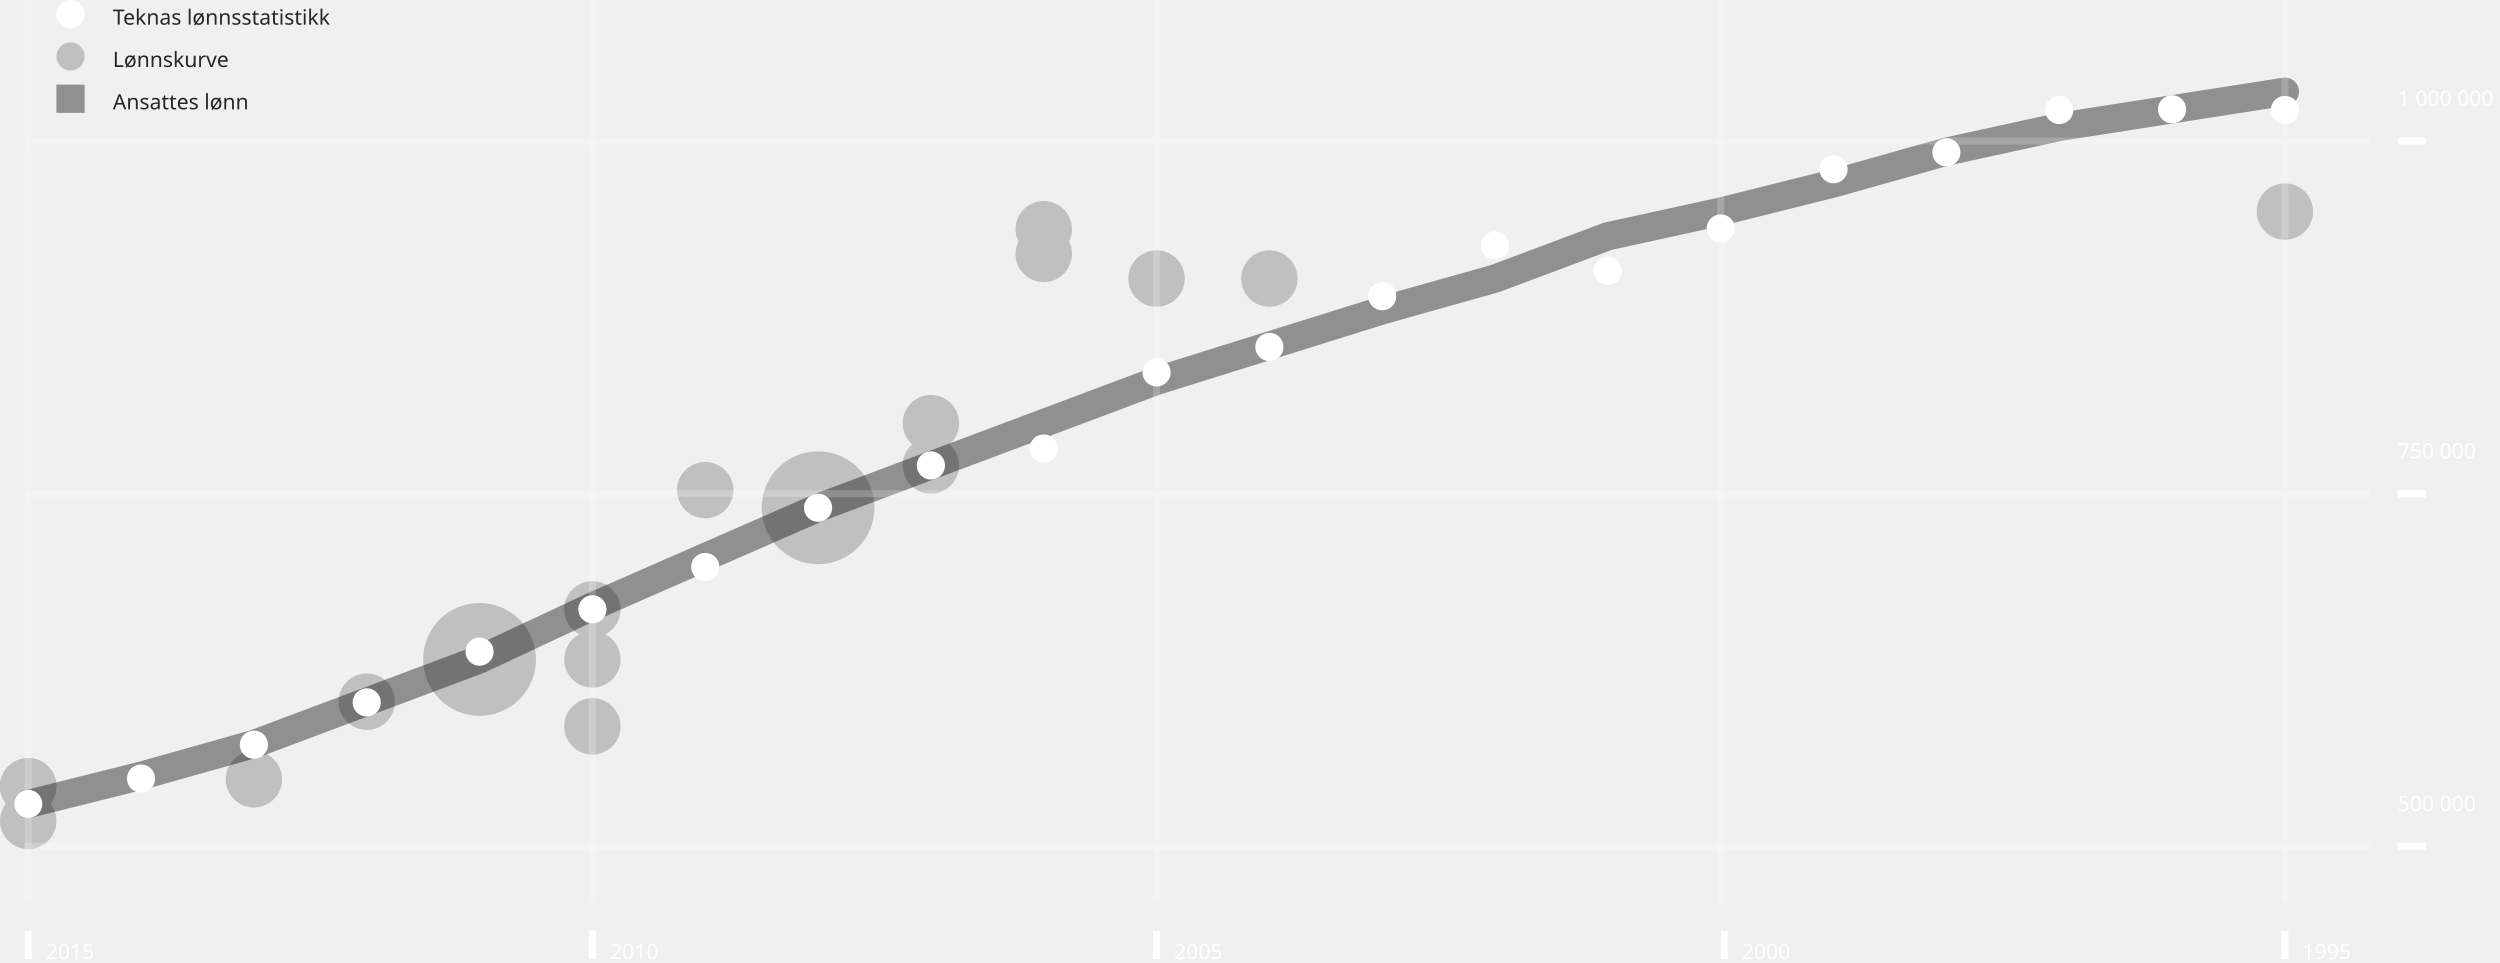
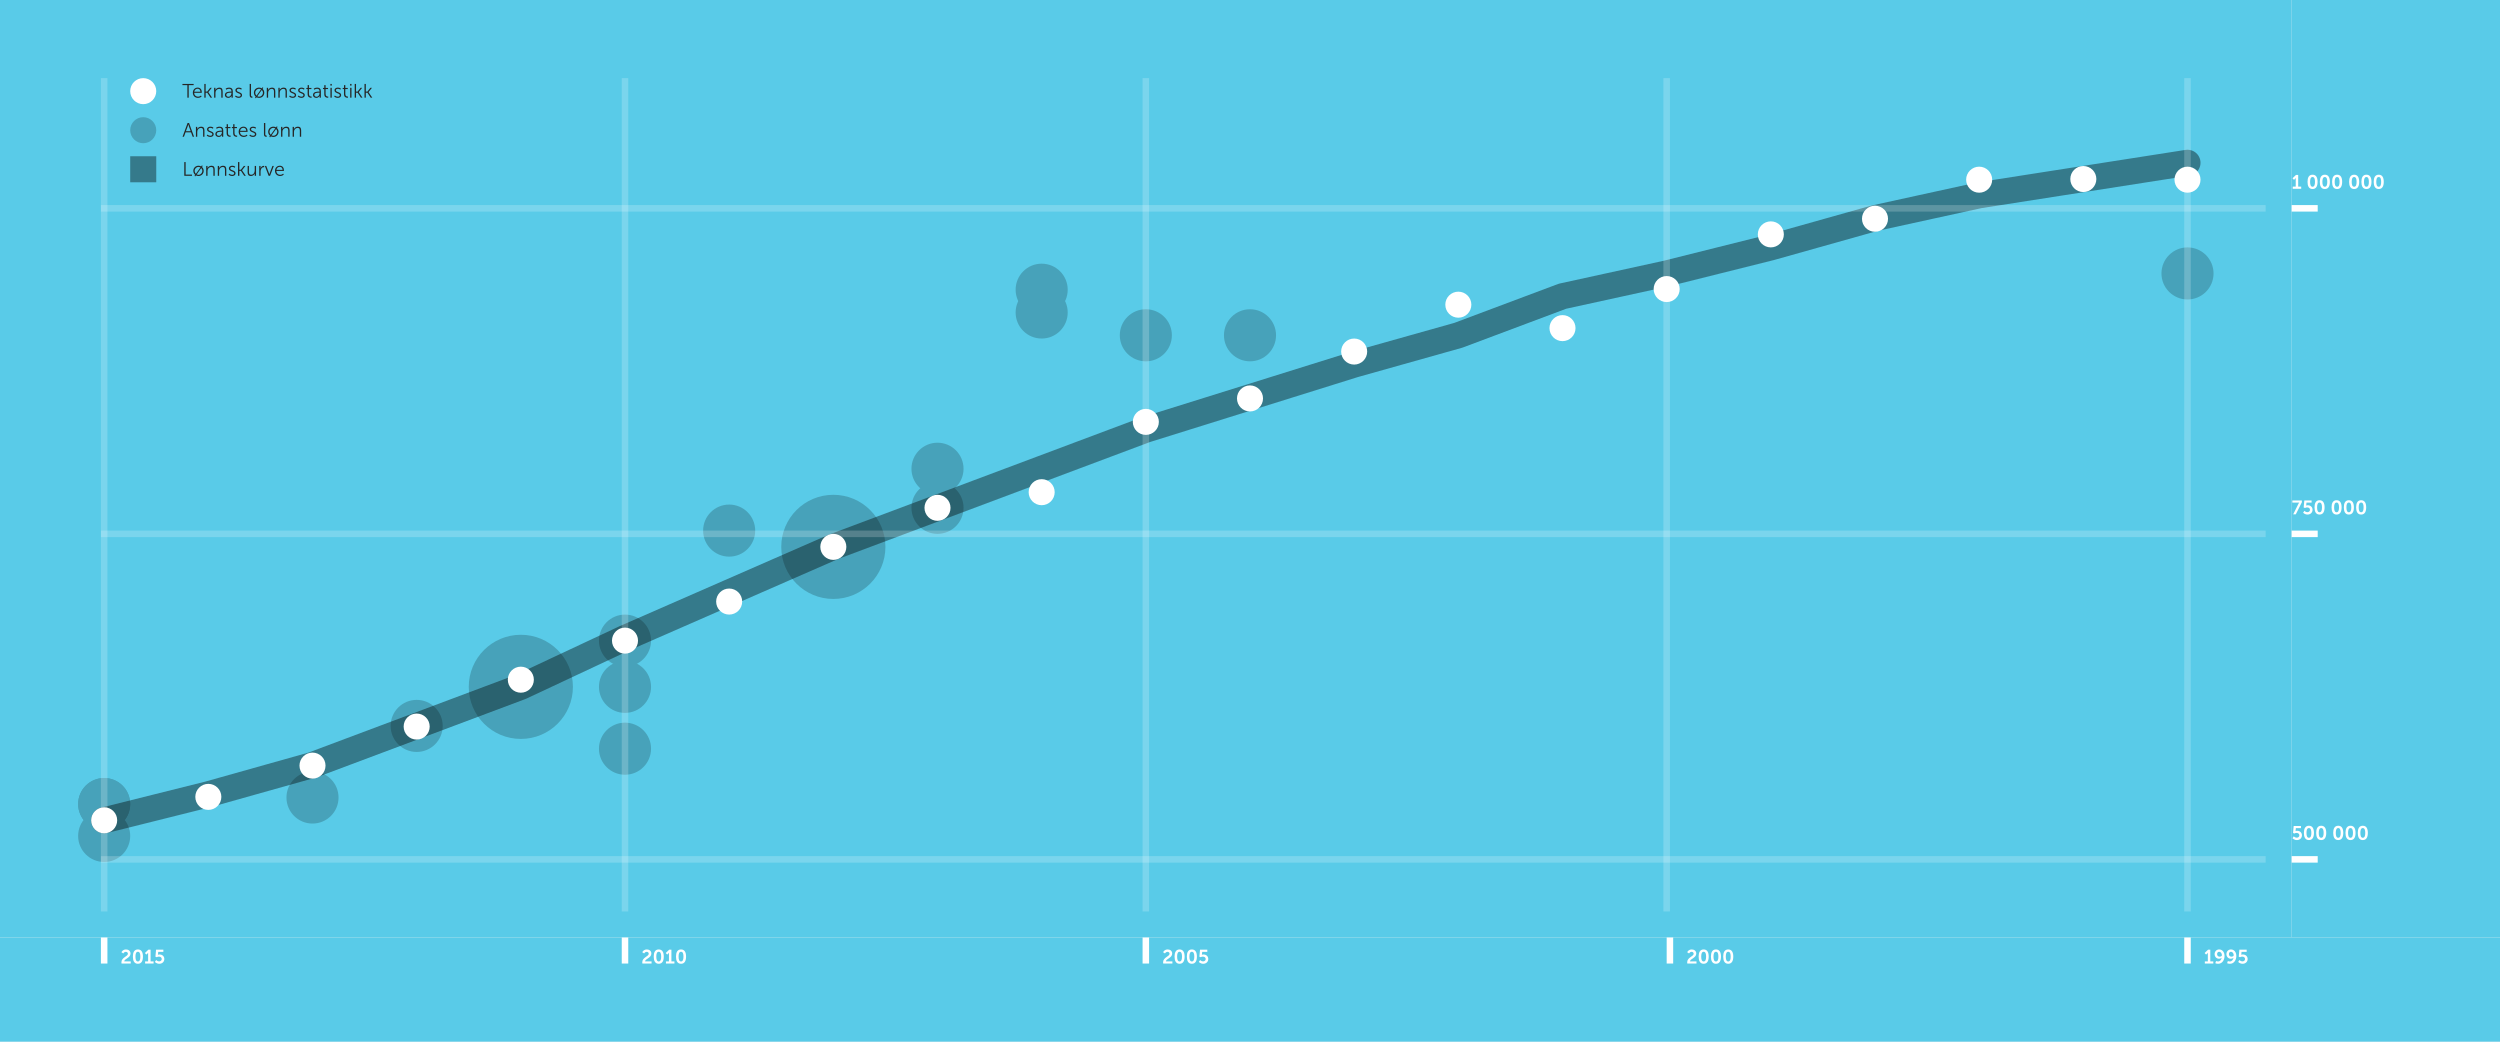
- <svg xmlns="http://www.w3.org/2000/svg" width="709px" height="273px" viewBox="0 0 709 273" version="1.1">
+ <svg xmlns="http://www.w3.org/2000/svg" width="768px" height="320px" viewBox="0 0 768 320" version="1.1">
  <defs />
  <g id="Page-1" stroke="none" stroke-width="1" fill="none" fill-rule="evenodd">
-     <g id="salary_labels" transform="translate(-24, -24)">
-       <g id="bg">
+     <g id="salary_labels">
+       <g id="bg" fill="#59CBE8">
        <rect id="Rectangle-Copy-122" x="0" y="0" width="704" height="288" />
      </g>
      <polyline id="graph_line_average" stroke="#000000" stroke-width="8" stroke-linecap="round" stroke-linejoin="round" opacity="0.4" points="32 252 64 244 96 235 128 223 160 211 192 196 224 182 256 168 288 156 320 144 352 132 384 122 416 112 448 103 480 91 512 84 544 76 576 67 608 60 640 55 672 50" />
      <g id="graph_points_employees" transform="translate(24, 76)" fill="#000000" opacity="0.2">
        <circle id="Oval-Copy-21" cx="8" cy="171" r="8" />
        <circle id="Oval-Copy-23" cx="8" cy="171" r="8" />
        <circle id="Oval-Copy-24" cx="72" cy="169" r="8" />
        <circle id="Oval-Copy-25" cx="104" cy="147" r="8" />
        <circle id="Oval-Copy-27" cx="136" cy="135" r="16" />
        <circle id="Oval-Copy-28" cx="136" cy="135" r="12" />
        <circle id="Oval-Copy-26" cx="136" cy="135" r="8" />
        <circle id="Oval-Copy-29" cx="168" cy="154" r="8" />
        <circle id="Oval-Copy-32" cx="200" cy="87" r="8" />
        <circle id="Oval-Copy-33" cx="232" cy="92" r="16" />
        <circle id="Oval-Copy-33" cx="232" cy="92" r="12" />
        <circle id="Oval-Copy-33" cx="264" cy="68" r="8" />
        <circle id="Oval-Copy-34" cx="264" cy="80" r="8" />
        <circle id="Oval-Copy-35" cx="296" cy="13" r="8" />
        <circle id="Oval-Copy-36" cx="296" cy="20" r="8" />
        <circle id="Oval-Copy-37" cx="328" cy="27" r="8" />
        <circle id="Oval-Copy-38" cx="360" cy="27" r="8" />
        <circle id="Oval-Copy-39" cx="648" cy="8" r="8" />
        <circle id="Oval-Copy-30" cx="168" cy="135" r="8" />
        <circle id="Oval-Copy-31" cx="168" cy="120.8" r="8" />
        <circle id="Oval-Copy-22" cx="8" cy="180.8" r="8" />
      </g>
      <g id="graph_points_tekna" transform="translate(28, 51)" fill="#FFFFFF">
        <circle id="Oval" cx="4" cy="201" r="4" />
        <circle id="Oval-Copy" cx="36" cy="193.8" r="4" />
        <circle id="Oval-Copy-6" cx="196" cy="133.8" r="4" />
        <circle id="Oval-Copy-11" cx="356" cy="71.4" r="4" />
        <circle id="Oval-Copy-16" cx="516" cy="21" r="4" />
        <circle id="Oval-Copy-3" cx="100" cy="172.2" r="4" />
        <circle id="Oval-Copy-7" cx="260" cy="105" r="4" />
        <circle id="Oval-Copy-12" cx="420" cy="42.6" r="4" />
        <circle id="Oval-Copy-17" cx="580" cy="4.2" r="4" />
        <circle id="Oval-Copy-2" cx="68" cy="184.2" r="4" />
        <circle id="Oval-Copy-8" cx="228" cy="117" r="4" />
        <circle id="Oval-Copy-13" cx="388" cy="57" r="4" />
        <circle id="Oval-Copy-18" cx="548" cy="16.2" r="4" />
        <circle id="Oval-Copy-4" cx="132" cy="157.8" r="4" />
        <circle id="Oval-Copy-9" cx="292" cy="100.2" r="4" />
        <circle id="Oval-Copy-14" cx="452" cy="49.8" r="4" />
        <circle id="Oval-Copy-19" cx="612" cy="4" r="4" />
        <circle id="Oval-Copy-5" cx="164" cy="145.8" r="4" />
        <circle id="Oval-Copy-10" cx="324" cy="78.6" r="4" />
        <circle id="Oval-Copy-15" cx="484" cy="37.8" r="4" />
        <circle id="Oval-Copy-20" cx="644" cy="4.2" r="4" />
      </g>
      <g id="label_y" transform="translate(31, 0)">
-         <rect id="Rectangle-Copy-332" x="673" y="0" width="64" height="288" />
-         <rect id="Rectangle-Copy-5" fill="#FFFFFF" opacity="0.2" x="0" y="263" width="665" height="2" />
-         <rect id="Rectangle-Copy-5" fill="#FFFFFF" opacity="0.2" x="0" y="163" width="665" height="2" />
-         <rect id="Rectangle-Copy-5" fill="#FFFFFF" opacity="0.2" x="0" y="63" width="665" height="2" />
-         <g id="Group-5" transform="translate(673, 48)" fill="#FFFFFF">
-           <rect id="Rectangle" x="0" y="15" width="8" height="2" />
-           <text id="1-000-000" font-family="MuseoSans-700, Museo Sans" font-size="6" font-weight="500" line-spacing="16">
-             <tspan x="0" y="6">1 000 000</tspan>
-           </text>
+         <rect id="bg" fill="#59CBE8" x="673" y="0" width="64" height="288" />
+         <g id="lines" transform="translate(0, 63)" fill="#FFFFFF" opacity="0.2">
+           <rect id="Rectangle-Copy-5" x="0" y="200" width="665" height="2" />
+           <rect id="Rectangle-Copy-5" x="0" y="100" width="665" height="2" />
+           <rect id="Rectangle-Copy-5" x="0" y="0" width="665" height="2" />
        </g>
-         <g id="Group-4" transform="translate(673, 148)" fill="#FFFFFF">
-           <rect id="Rectangle-Copy-3" x="0" y="15" width="8" height="2" />
-           <text id="750-000" font-family="MuseoSans-700, Museo Sans" font-size="6" font-weight="500" line-spacing="16">
-             <tspan x="0" y="6">750 000</tspan>
-           </text>
+         <g id="1-000-000" transform="translate(673, 53)" fill="#FFFFFF">
+           <rect id="Rectangle" x="0" y="10" width="8" height="2" />
+           <path d="M0.324,5 L2.928,5 L2.928,4.334 L2.004,4.334 L2.004,0.74 L1.326,0.74 L0.258,1.766 L0.714,2.246 L1.056,1.922 C1.194,1.784 1.242,1.682 1.242,1.682 L1.254,1.682 C1.254,1.682 1.248,1.826 1.248,1.97 L1.248,4.334 L0.324,4.334 L0.324,5 Z M6.414,5.072 C7.578,5.072 7.962,4.088 7.962,2.864 C7.962,1.64 7.578,0.668 6.414,0.668 C5.25,0.668 4.872,1.64 4.872,2.864 C4.872,4.088 5.25,5.072 6.414,5.072 L6.414,5.072 Z M6.414,4.364 C5.832,4.364 5.664,3.704 5.664,2.864 C5.664,2.036 5.832,1.382 6.414,1.382 C6.996,1.382 7.164,2.036 7.164,2.864 C7.164,3.704 6.996,4.364 6.414,4.364 L6.414,4.364 Z M10.188,5.072 C11.352,5.072 11.736,4.088 11.736,2.864 C11.736,1.64 11.352,0.668 10.188,0.668 C9.024,0.668 8.646,1.64 8.646,2.864 C8.646,4.088 9.024,5.072 10.188,5.072 L10.188,5.072 Z M10.188,4.364 C9.606,4.364 9.438,3.704 9.438,2.864 C9.438,2.036 9.606,1.382 10.188,1.382 C10.77,1.382 10.938,2.036 10.938,2.864 C10.938,3.704 10.77,4.364 10.188,4.364 L10.188,4.364 Z M13.962,5.072 C15.126,5.072 15.51,4.088 15.51,2.864 C15.51,1.64 15.126,0.668 13.962,0.668 C12.798,0.668 12.42,1.64 12.42,2.864 C12.42,4.088 12.798,5.072 13.962,5.072 L13.962,5.072 Z M13.962,4.364 C13.38,4.364 13.212,3.704 13.212,2.864 C13.212,2.036 13.38,1.382 13.962,1.382 C14.544,1.382 14.712,2.036 14.712,2.864 C14.712,3.704 14.544,4.364 13.962,4.364 L13.962,4.364 Z M19.194,5.072 C20.358,5.072 20.742,4.088 20.742,2.864 C20.742,1.64 20.358,0.668 19.194,0.668 C18.03,0.668 17.652,1.64 17.652,2.864 C17.652,4.088 18.03,5.072 19.194,5.072 L19.194,5.072 Z M19.194,4.364 C18.612,4.364 18.444,3.704 18.444,2.864 C18.444,2.036 18.612,1.382 19.194,1.382 C19.776,1.382 19.944,2.036 19.944,2.864 C19.944,3.704 19.776,4.364 19.194,4.364 L19.194,4.364 Z M22.968,5.072 C24.132,5.072 24.516,4.088 24.516,2.864 C24.516,1.64 24.132,0.668 22.968,0.668 C21.804,0.668 21.426,1.64 21.426,2.864 C21.426,4.088 21.804,5.072 22.968,5.072 L22.968,5.072 Z M22.968,4.364 C22.386,4.364 22.218,3.704 22.218,2.864 C22.218,2.036 22.386,1.382 22.968,1.382 C23.55,1.382 23.718,2.036 23.718,2.864 C23.718,3.704 23.55,4.364 22.968,4.364 L22.968,4.364 Z M26.742,5.072 C27.906,5.072 28.29,4.088 28.29,2.864 C28.29,1.64 27.906,0.668 26.742,0.668 C25.578,0.668 25.2,1.64 25.2,2.864 C25.2,4.088 25.578,5.072 26.742,5.072 L26.742,5.072 Z M26.742,4.364 C26.16,4.364 25.992,3.704 25.992,2.864 C25.992,2.036 26.16,1.382 26.742,1.382 C27.324,1.382 27.492,2.036 27.492,2.864 C27.492,3.704 27.324,4.364 26.742,4.364 L26.742,4.364 Z" />
        </g>
-         <g id="Group-3" transform="translate(673, 248)" fill="#FFFFFF">
-           <rect id="Rectangle-Copy-5" x="0" y="15" width="8" height="2" />
-           <text id="500-000" font-family="MuseoSans-700, Museo Sans" font-size="6" font-weight="500" line-spacing="16">
-             <tspan x="0" y="6">500 000</tspan>
-           </text>
+         <g id="750-000" transform="translate(673, 153)" fill="#FFFFFF">
+           <rect id="Rectangle-Copy-3" x="0" y="10" width="8" height="2" />
+           <path d="M0.468,5 L1.272,5 L3.138,1.28 L3.138,0.74 L0.21,0.74 L0.21,1.406 L2.028,1.406 C2.238,1.406 2.322,1.394 2.322,1.394 L2.322,1.406 C2.322,1.406 2.196,1.532 2.064,1.796 L0.468,5 Z M3.522,4.496 C3.522,4.496 3.984,5.072 4.884,5.072 C5.772,5.072 6.42,4.448 6.42,3.608 C6.42,2.84 5.862,2.21 4.92,2.21 C4.662,2.21 4.464,2.306 4.464,2.306 L4.452,2.306 C4.452,2.306 4.47,2.222 4.482,2.108 L4.548,1.406 L6.12,1.406 L6.12,0.74 L3.882,0.74 L3.684,2.9 L4.11,3.056 C4.11,3.056 4.392,2.876 4.77,2.876 C5.256,2.876 5.628,3.17 5.628,3.614 C5.628,4.064 5.238,4.34 4.824,4.34 C4.272,4.34 3.918,3.914 3.918,3.914 L3.522,4.496 Z M8.562,5.072 C9.726,5.072 10.11,4.088 10.11,2.864 C10.11,1.64 9.726,0.668 8.562,0.668 C7.398,0.668 7.02,1.64 7.02,2.864 C7.02,4.088 7.398,5.072 8.562,5.072 L8.562,5.072 Z M8.562,4.364 C7.98,4.364 7.812,3.704 7.812,2.864 C7.812,2.036 7.98,1.382 8.562,1.382 C9.144,1.382 9.312,2.036 9.312,2.864 C9.312,3.704 9.144,4.364 8.562,4.364 L8.562,4.364 Z M13.794,5.072 C14.958,5.072 15.342,4.088 15.342,2.864 C15.342,1.64 14.958,0.668 13.794,0.668 C12.63,0.668 12.252,1.64 12.252,2.864 C12.252,4.088 12.63,5.072 13.794,5.072 L13.794,5.072 Z M13.794,4.364 C13.212,4.364 13.044,3.704 13.044,2.864 C13.044,2.036 13.212,1.382 13.794,1.382 C14.376,1.382 14.544,2.036 14.544,2.864 C14.544,3.704 14.376,4.364 13.794,4.364 L13.794,4.364 Z M17.568,5.072 C18.732,5.072 19.116,4.088 19.116,2.864 C19.116,1.64 18.732,0.668 17.568,0.668 C16.404,0.668 16.026,1.64 16.026,2.864 C16.026,4.088 16.404,5.072 17.568,5.072 L17.568,5.072 Z M17.568,4.364 C16.986,4.364 16.818,3.704 16.818,2.864 C16.818,2.036 16.986,1.382 17.568,1.382 C18.15,1.382 18.318,2.036 18.318,2.864 C18.318,3.704 18.15,4.364 17.568,4.364 L17.568,4.364 Z M21.342,5.072 C22.506,5.072 22.89,4.088 22.89,2.864 C22.89,1.64 22.506,0.668 21.342,0.668 C20.178,0.668 19.8,1.64 19.8,2.864 C19.8,4.088 20.178,5.072 21.342,5.072 L21.342,5.072 Z M21.342,4.364 C20.76,4.364 20.592,3.704 20.592,2.864 C20.592,2.036 20.76,1.382 21.342,1.382 C21.924,1.382 22.092,2.036 22.092,2.864 C22.092,3.704 21.924,4.364 21.342,4.364 L21.342,4.364 Z" />
+         </g>
+         <g id="500-000" transform="translate(673, 253)" fill="#FFFFFF">
+           <rect id="Rectangle-Copy-5" x="0" y="10" width="8" height="2" />
+           <path d="M0.258,4.496 C0.258,4.496 0.72,5.072 1.62,5.072 C2.508,5.072 3.156,4.448 3.156,3.608 C3.156,2.84 2.598,2.21 1.656,2.21 C1.398,2.21 1.2,2.306 1.2,2.306 L1.188,2.306 C1.188,2.306 1.206,2.222 1.218,2.108 L1.284,1.406 L2.856,1.406 L2.856,0.74 L0.618,0.74 L0.42,2.9 L0.846,3.056 C0.846,3.056 1.128,2.876 1.506,2.876 C1.992,2.876 2.364,3.17 2.364,3.614 C2.364,4.064 1.974,4.34 1.56,4.34 C1.008,4.34 0.654,3.914 0.654,3.914 L0.258,4.496 Z M5.298,5.072 C6.462,5.072 6.846,4.088 6.846,2.864 C6.846,1.64 6.462,0.668 5.298,0.668 C4.134,0.668 3.756,1.64 3.756,2.864 C3.756,4.088 4.134,5.072 5.298,5.072 L5.298,5.072 Z M5.298,4.364 C4.716,4.364 4.548,3.704 4.548,2.864 C4.548,2.036 4.716,1.382 5.298,1.382 C5.88,1.382 6.048,2.036 6.048,2.864 C6.048,3.704 5.88,4.364 5.298,4.364 L5.298,4.364 Z M9.072,5.072 C10.236,5.072 10.62,4.088 10.62,2.864 C10.62,1.64 10.236,0.668 9.072,0.668 C7.908,0.668 7.53,1.64 7.53,2.864 C7.53,4.088 7.908,5.072 9.072,5.072 L9.072,5.072 Z M9.072,4.364 C8.49,4.364 8.322,3.704 8.322,2.864 C8.322,2.036 8.49,1.382 9.072,1.382 C9.654,1.382 9.822,2.036 9.822,2.864 C9.822,3.704 9.654,4.364 9.072,4.364 L9.072,4.364 Z M14.304,5.072 C15.468,5.072 15.852,4.088 15.852,2.864 C15.852,1.64 15.468,0.668 14.304,0.668 C13.14,0.668 12.762,1.64 12.762,2.864 C12.762,4.088 13.14,5.072 14.304,5.072 L14.304,5.072 Z M14.304,4.364 C13.722,4.364 13.554,3.704 13.554,2.864 C13.554,2.036 13.722,1.382 14.304,1.382 C14.886,1.382 15.054,2.036 15.054,2.864 C15.054,3.704 14.886,4.364 14.304,4.364 L14.304,4.364 Z M18.078,5.072 C19.242,5.072 19.626,4.088 19.626,2.864 C19.626,1.64 19.242,0.668 18.078,0.668 C16.914,0.668 16.536,1.64 16.536,2.864 C16.536,4.088 16.914,5.072 18.078,5.072 L18.078,5.072 Z M18.078,4.364 C17.496,4.364 17.328,3.704 17.328,2.864 C17.328,2.036 17.496,1.382 18.078,1.382 C18.66,1.382 18.828,2.036 18.828,2.864 C18.828,3.704 18.66,4.364 18.078,4.364 L18.078,4.364 Z M21.852,5.072 C23.016,5.072 23.4,4.088 23.4,2.864 C23.4,1.64 23.016,0.668 21.852,0.668 C20.688,0.668 20.31,1.64 20.31,2.864 C20.31,4.088 20.688,5.072 21.852,5.072 L21.852,5.072 Z M21.852,4.364 C21.27,4.364 21.102,3.704 21.102,2.864 C21.102,2.036 21.27,1.382 21.852,1.382 C22.434,1.382 22.602,2.036 22.602,2.864 C22.602,3.704 22.434,4.364 21.852,4.364 L21.852,4.364 Z" />
        </g>
      </g>
      <g id="label_x" transform="translate(0, 24)">
-         <rect id="Rectangle-Copy-122" x="0" y="264" width="768" height="32" />
-         <rect id="Rectangle-Copy-6" fill="#FFFFFF" opacity="0.2" x="671" y="0" width="2" height="256" />
-         <rect id="Rectangle-Copy-7" fill="#FFFFFF" opacity="0.2" x="31" y="0" width="2" height="256" />
-         <rect id="Rectangle-Copy-8" fill="#FFFFFF" opacity="0.2" x="191" y="0" width="2" height="256" />
-         <rect id="Rectangle-Copy-6" fill="#FFFFFF" opacity="0.2" x="511" y="0" width="2" height="256" />
-         <rect id="Rectangle-Copy-6" fill="#FFFFFF" opacity="0.2" x="351" y="0" width="2" height="256" />
-         <g id="Group-2" transform="translate(31, 264)" fill="#FFFFFF">
+         <rect id="bg" fill="#59CBE8" x="0" y="264" width="768" height="32" />
+         <g id="lines" transform="translate(31, 0)" fill="#FFFFFF" opacity="0.2">
+           <rect id="Rectangle-Copy-6" x="640" y="0" width="2" height="256" />
+           <rect id="Rectangle-Copy-7" x="0" y="0" width="2" height="256" />
+           <rect id="Rectangle-Copy-8" x="160" y="0" width="2" height="256" />
+           <rect id="Rectangle-Copy-6" x="480" y="0" width="2" height="256" />
+           <rect id="Rectangle-Copy-6" x="320" y="0" width="2" height="256" />
+         </g>
+         <g id="2015" transform="translate(31, 264)" fill="#FFFFFF">
          <rect id="Rectangle-Copy-5" x="0" y="0" width="2" height="8" />
-           <text id="2015" font-family="MuseoSans-700, Museo Sans" font-size="6" font-weight="500" line-spacing="8">
-             <tspan x="6" y="8">2015</tspan>
-           </text>
+           <path d="M6.336,8 L9.162,8 L9.162,7.334 L7.17,7.334 C7.188,6.53 9.096,6.296 9.096,4.928 C9.096,4.124 8.46,3.668 7.71,3.668 C6.69,3.668 6.3,4.52 6.3,4.52 L6.876,4.904 C6.876,4.904 7.146,4.4 7.644,4.4 C8.004,4.4 8.292,4.622 8.292,4.994 C8.292,5.84 6.3,6.086 6.3,7.622 C6.3,7.742 6.318,7.862 6.336,8 L6.336,8 Z M11.364,8.072 C12.528,8.072 12.912,7.088 12.912,5.864 C12.912,4.64 12.528,3.668 11.364,3.668 C10.2,3.668 9.822,4.64 9.822,5.864 C9.822,7.088 10.2,8.072 11.364,8.072 L11.364,8.072 Z M11.364,7.364 C10.782,7.364 10.614,6.704 10.614,5.864 C10.614,5.036 10.782,4.382 11.364,4.382 C11.946,4.382 12.114,5.036 12.114,5.864 C12.114,6.704 11.946,7.364 11.364,7.364 L11.364,7.364 Z M13.578,8 L16.182,8 L16.182,7.334 L15.258,7.334 L15.258,3.74 L14.58,3.74 L13.512,4.766 L13.968,5.246 L14.31,4.922 C14.448,4.784 14.496,4.682 14.496,4.682 L14.508,4.682 C14.508,4.682 14.502,4.826 14.502,4.97 L14.502,7.334 L13.578,7.334 L13.578,8 Z M16.584,7.496 C16.584,7.496 17.046,8.072 17.946,8.072 C18.834,8.072 19.482,7.448 19.482,6.608 C19.482,5.84 18.924,5.21 17.982,5.21 C17.724,5.21 17.526,5.306 17.526,5.306 L17.514,5.306 C17.514,5.306 17.532,5.222 17.544,5.108 L17.61,4.406 L19.182,4.406 L19.182,3.74 L16.944,3.74 L16.746,5.9 L17.172,6.056 C17.172,6.056 17.454,5.876 17.832,5.876 C18.318,5.876 18.69,6.17 18.69,6.614 C18.69,7.064 18.3,7.34 17.886,7.34 C17.334,7.34 16.98,6.914 16.98,6.914 L16.584,7.496 Z" />
        </g>
-         <g id="Group-2-Copy" transform="translate(191, 264)" fill="#FFFFFF">
+         <g id="2010" transform="translate(191, 264)" fill="#FFFFFF">
          <rect id="Rectangle-Copy-5" x="0" y="0" width="2" height="8" />
-           <text id="2010" font-family="MuseoSans-700, Museo Sans" font-size="6" font-weight="500" line-spacing="8">
-             <tspan x="6" y="8">2010</tspan>
-           </text>
+           <path d="M6.336,8 L9.162,8 L9.162,7.334 L7.17,7.334 C7.188,6.53 9.096,6.296 9.096,4.928 C9.096,4.124 8.46,3.668 7.71,3.668 C6.69,3.668 6.3,4.52 6.3,4.52 L6.876,4.904 C6.876,4.904 7.146,4.4 7.644,4.4 C8.004,4.4 8.292,4.622 8.292,4.994 C8.292,5.84 6.3,6.086 6.3,7.622 C6.3,7.742 6.318,7.862 6.336,8 L6.336,8 Z M11.364,8.072 C12.528,8.072 12.912,7.088 12.912,5.864 C12.912,4.64 12.528,3.668 11.364,3.668 C10.2,3.668 9.822,4.64 9.822,5.864 C9.822,7.088 10.2,8.072 11.364,8.072 L11.364,8.072 Z M11.364,7.364 C10.782,7.364 10.614,6.704 10.614,5.864 C10.614,5.036 10.782,4.382 11.364,4.382 C11.946,4.382 12.114,5.036 12.114,5.864 C12.114,6.704 11.946,7.364 11.364,7.364 L11.364,7.364 Z M13.578,8 L16.182,8 L16.182,7.334 L15.258,7.334 L15.258,3.74 L14.58,3.74 L13.512,4.766 L13.968,5.246 L14.31,4.922 C14.448,4.784 14.496,4.682 14.496,4.682 L14.508,4.682 C14.508,4.682 14.502,4.826 14.502,4.97 L14.502,7.334 L13.578,7.334 L13.578,8 Z M18.21,8.072 C19.374,8.072 19.758,7.088 19.758,5.864 C19.758,4.64 19.374,3.668 18.21,3.668 C17.046,3.668 16.668,4.64 16.668,5.864 C16.668,7.088 17.046,8.072 18.21,8.072 L18.21,8.072 Z M18.21,7.364 C17.628,7.364 17.46,6.704 17.46,5.864 C17.46,5.036 17.628,4.382 18.21,4.382 C18.792,4.382 18.96,5.036 18.96,5.864 C18.96,6.704 18.792,7.364 18.21,7.364 L18.21,7.364 Z" />
        </g>
-         <g id="Group-2-Copy-2" transform="translate(351, 264)" fill="#FFFFFF">
+         <g id="2005" transform="translate(351, 264)" fill="#FFFFFF">
          <rect id="Rectangle-Copy-5" x="0" y="0" width="2" height="8" />
-           <text id="2005" font-family="MuseoSans-700, Museo Sans" font-size="6" font-weight="500" line-spacing="8">
-             <tspan x="6" y="8">2005</tspan>
-           </text>
+           <path d="M6.336,8 L9.162,8 L9.162,7.334 L7.17,7.334 C7.188,6.53 9.096,6.296 9.096,4.928 C9.096,4.124 8.46,3.668 7.71,3.668 C6.69,3.668 6.3,4.52 6.3,4.52 L6.876,4.904 C6.876,4.904 7.146,4.4 7.644,4.4 C8.004,4.4 8.292,4.622 8.292,4.994 C8.292,5.84 6.3,6.086 6.3,7.622 C6.3,7.742 6.318,7.862 6.336,8 L6.336,8 Z M11.364,8.072 C12.528,8.072 12.912,7.088 12.912,5.864 C12.912,4.64 12.528,3.668 11.364,3.668 C10.2,3.668 9.822,4.64 9.822,5.864 C9.822,7.088 10.2,8.072 11.364,8.072 L11.364,8.072 Z M11.364,7.364 C10.782,7.364 10.614,6.704 10.614,5.864 C10.614,5.036 10.782,4.382 11.364,4.382 C11.946,4.382 12.114,5.036 12.114,5.864 C12.114,6.704 11.946,7.364 11.364,7.364 L11.364,7.364 Z M15.138,8.072 C16.302,8.072 16.686,7.088 16.686,5.864 C16.686,4.64 16.302,3.668 15.138,3.668 C13.974,3.668 13.596,4.64 13.596,5.864 C13.596,7.088 13.974,8.072 15.138,8.072 L15.138,8.072 Z M15.138,7.364 C14.556,7.364 14.388,6.704 14.388,5.864 C14.388,5.036 14.556,4.382 15.138,4.382 C15.72,4.382 15.888,5.036 15.888,5.864 C15.888,6.704 15.72,7.364 15.138,7.364 L15.138,7.364 Z M17.286,7.496 C17.286,7.496 17.748,8.072 18.648,8.072 C19.536,8.072 20.184,7.448 20.184,6.608 C20.184,5.84 19.626,5.21 18.684,5.21 C18.426,5.21 18.228,5.306 18.228,5.306 L18.216,5.306 C18.216,5.306 18.234,5.222 18.246,5.108 L18.312,4.406 L19.884,4.406 L19.884,3.74 L17.646,3.74 L17.448,5.9 L17.874,6.056 C17.874,6.056 18.156,5.876 18.534,5.876 C19.02,5.876 19.392,6.17 19.392,6.614 C19.392,7.064 19.002,7.34 18.588,7.34 C18.036,7.34 17.682,6.914 17.682,6.914 L17.286,7.496 Z" />
        </g>
-         <g id="Group-2-Copy-3" transform="translate(512, 264)" fill="#FFFFFF">
+         <g id="2000" transform="translate(512, 264)" fill="#FFFFFF">
          <rect id="Rectangle-Copy-5" x="0" y="0" width="2" height="8" />
-           <text id="2000" font-family="MuseoSans-700, Museo Sans" font-size="6" font-weight="500" line-spacing="8">
-             <tspan x="6" y="8">2000</tspan>
-           </text>
+           <path d="M6.336,8 L9.162,8 L9.162,7.334 L7.17,7.334 C7.188,6.53 9.096,6.296 9.096,4.928 C9.096,4.124 8.46,3.668 7.71,3.668 C6.69,3.668 6.3,4.52 6.3,4.52 L6.876,4.904 C6.876,4.904 7.146,4.4 7.644,4.4 C8.004,4.4 8.292,4.622 8.292,4.994 C8.292,5.84 6.3,6.086 6.3,7.622 C6.3,7.742 6.318,7.862 6.336,8 L6.336,8 Z M11.364,8.072 C12.528,8.072 12.912,7.088 12.912,5.864 C12.912,4.64 12.528,3.668 11.364,3.668 C10.2,3.668 9.822,4.64 9.822,5.864 C9.822,7.088 10.2,8.072 11.364,8.072 L11.364,8.072 Z M11.364,7.364 C10.782,7.364 10.614,6.704 10.614,5.864 C10.614,5.036 10.782,4.382 11.364,4.382 C11.946,4.382 12.114,5.036 12.114,5.864 C12.114,6.704 11.946,7.364 11.364,7.364 L11.364,7.364 Z M15.138,8.072 C16.302,8.072 16.686,7.088 16.686,5.864 C16.686,4.64 16.302,3.668 15.138,3.668 C13.974,3.668 13.596,4.64 13.596,5.864 C13.596,7.088 13.974,8.072 15.138,8.072 L15.138,8.072 Z M15.138,7.364 C14.556,7.364 14.388,6.704 14.388,5.864 C14.388,5.036 14.556,4.382 15.138,4.382 C15.72,4.382 15.888,5.036 15.888,5.864 C15.888,6.704 15.72,7.364 15.138,7.364 L15.138,7.364 Z M18.912,8.072 C20.076,8.072 20.46,7.088 20.46,5.864 C20.46,4.64 20.076,3.668 18.912,3.668 C17.748,3.668 17.37,4.64 17.37,5.864 C17.37,7.088 17.748,8.072 18.912,8.072 L18.912,8.072 Z M18.912,7.364 C18.33,7.364 18.162,6.704 18.162,5.864 C18.162,5.036 18.33,4.382 18.912,4.382 C19.494,4.382 19.662,5.036 19.662,5.864 C19.662,6.704 19.494,7.364 18.912,7.364 L18.912,7.364 Z" />
        </g>
-         <g id="Group-2-Copy-4" transform="translate(671, 264)" fill="#FFFFFF">
+         <g id="1995" transform="translate(671, 264)" fill="#FFFFFF">
          <rect id="Rectangle-Copy-5" x="0" y="0" width="2" height="8" />
-           <text id="1995" font-family="MuseoSans-700, Museo Sans" font-size="6" font-weight="500" line-spacing="8">
-             <tspan x="6" y="8">1995</tspan>
-           </text>
+           <path d="M6.324,8 L8.928,8 L8.928,7.334 L8.004,7.334 L8.004,3.74 L7.326,3.74 L6.258,4.766 L6.714,5.246 L7.056,4.922 C7.194,4.784 7.242,4.682 7.242,4.682 L7.254,4.682 C7.254,4.682 7.248,4.826 7.248,4.97 L7.248,7.334 L6.324,7.334 L6.324,8 Z M10.416,8.072 C11.736,8.072 12.378,6.806 12.378,5.69 C12.378,4.406 11.622,3.668 10.734,3.668 C9.888,3.668 9.33,4.31 9.33,5.096 C9.33,5.864 9.852,6.524 10.692,6.524 C10.998,6.524 11.346,6.398 11.496,6.224 L11.508,6.224 C11.4,6.806 11.04,7.364 10.368,7.364 C10.044,7.364 9.774,7.226 9.774,7.226 L9.546,7.892 C9.546,7.892 9.876,8.072 10.416,8.072 L10.416,8.072 Z M10.878,5.888 C10.362,5.888 10.092,5.528 10.092,5.096 C10.092,4.694 10.338,4.382 10.734,4.382 C11.178,4.382 11.574,4.892 11.574,5.426 C11.574,5.684 11.262,5.888 10.878,5.888 L10.878,5.888 Z M14.04,8.072 C15.36,8.072 16.002,6.806 16.002,5.69 C16.002,4.406 15.246,3.668 14.358,3.668 C13.512,3.668 12.954,4.31 12.954,5.096 C12.954,5.864 13.476,6.524 14.316,6.524 C14.622,6.524 14.97,6.398 15.12,6.224 L15.132,6.224 C15.024,6.806 14.664,7.364 13.992,7.364 C13.668,7.364 13.398,7.226 13.398,7.226 L13.17,7.892 C13.17,7.892 13.5,8.072 14.04,8.072 L14.04,8.072 Z M14.502,5.888 C13.986,5.888 13.716,5.528 13.716,5.096 C13.716,4.694 13.962,4.382 14.358,4.382 C14.802,4.382 15.198,4.892 15.198,5.426 C15.198,5.684 14.886,5.888 14.502,5.888 L14.502,5.888 Z M16.578,7.496 C16.578,7.496 17.04,8.072 17.94,8.072 C18.828,8.072 19.476,7.448 19.476,6.608 C19.476,5.84 18.918,5.21 17.976,5.21 C17.718,5.21 17.52,5.306 17.52,5.306 L17.508,5.306 C17.508,5.306 17.526,5.222 17.538,5.108 L17.604,4.406 L19.176,4.406 L19.176,3.74 L16.938,3.74 L16.74,5.9 L17.166,6.056 C17.166,6.056 17.448,5.876 17.826,5.876 C18.312,5.876 18.684,6.17 18.684,6.614 C18.684,7.064 18.294,7.34 17.88,7.34 C17.328,7.34 16.974,6.914 16.974,6.914 L16.578,7.496 Z" />
        </g>
      </g>
      <g id="graph_legend" transform="translate(40, 24)">
        <circle id="Oval-Copy-40" fill="#FFFFFF" cx="4" cy="4" r="4" />
        <circle id="Oval-Copy-41" fill="#000000" opacity="0.2" cx="4" cy="16" r="4" />
        <rect id="Rectangle-2" fill="#000000" opacity="0.4" x="0" y="24" width="8" height="8" />
-         <text id="Teknas-lønnsstatisti" font-family="MuseoSans-300, Museo Sans" font-size="6" font-weight="300" line-spacing="8" fill="#262626">
-           <tspan x="16" y="7">Teknas lønnsstatistikk</tspan>
-         </text>
-         <text id="Lønnskurve" font-family="MuseoSans-300, Museo Sans" font-size="6" font-weight="300" line-spacing="8" fill="#262626">
-           <tspan x="16" y="19">Lønnskurve</tspan>
-         </text>
-         <text id="Ansattes-lønn" font-family="MuseoSans-300, Museo Sans" font-size="6" font-weight="300" line-spacing="8" fill="#262626">
-           <tspan x="16" y="31">Ansattes lønn</tspan>
-         </text>
+         <path d="M17.56,6 L17.974,6 L17.974,2.154 L19.486,2.154 L19.486,1.782 L16.042,1.782 L16.042,2.154 L17.56,2.154 L17.56,6 Z M19.24,4.494 C19.24,5.424 19.918,6.072 20.818,6.072 C21.496,6.072 21.934,5.652 21.934,5.652 L21.748,5.34 C21.748,5.34 21.382,5.706 20.83,5.706 C20.206,5.706 19.678,5.286 19.66,4.512 L21.976,4.512 C21.976,4.512 21.988,4.374 21.988,4.302 C21.988,3.552 21.562,2.91 20.728,2.91 C19.912,2.91 19.24,3.504 19.24,4.494 L19.24,4.494 Z M19.678,4.176 C19.774,3.57 20.212,3.252 20.716,3.252 C21.166,3.252 21.55,3.546 21.574,4.176 L19.678,4.176 Z M22.768,6 L23.176,6 L23.176,4.488 L23.662,4.488 L24.67,6 L25.156,6 L24.004,4.308 L24.004,4.296 L25.054,2.982 L24.562,2.982 L23.656,4.134 L23.176,4.134 L23.176,1.782 L22.768,1.782 L22.768,6 Z M25.78,6 L26.188,6 L26.188,4.554 C26.188,4.41 26.2,4.272 26.236,4.146 C26.374,3.648 26.818,3.294 27.334,3.294 C27.916,3.294 27.988,3.714 27.988,4.188 L27.988,6 L28.396,6 L28.396,4.08 C28.396,3.336 28.132,2.91 27.388,2.91 C26.674,2.91 26.29,3.396 26.182,3.672 L26.17,3.672 C26.17,3.672 26.182,3.564 26.182,3.432 L26.182,2.982 L25.78,2.982 L25.78,6 Z M29.092,5.178 C29.092,5.778 29.614,6.072 30.118,6.072 C30.874,6.072 31.126,5.418 31.126,5.418 L31.138,5.418 C31.138,5.418 31.126,5.52 31.126,5.67 L31.126,6 L31.516,6 L31.516,4.068 C31.516,3.312 31.114,2.91 30.388,2.91 C29.71,2.91 29.314,3.252 29.314,3.252 L29.506,3.564 C29.506,3.564 29.86,3.276 30.358,3.276 C30.79,3.276 31.108,3.474 31.108,4.056 L31.108,4.134 L30.94,4.134 C30.418,4.134 29.092,4.158 29.092,5.178 L29.092,5.178 Z M29.512,5.154 C29.512,4.488 30.46,4.47 30.934,4.47 L31.108,4.47 L31.108,4.602 C31.108,5.124 30.76,5.724 30.184,5.724 C29.734,5.724 29.512,5.436 29.512,5.154 L29.512,5.154 Z M32.212,5.634 C32.212,5.634 32.596,6.072 33.328,6.072 C33.934,6.072 34.36,5.718 34.36,5.226 C34.36,4.23 32.734,4.41 32.734,3.744 C32.734,3.408 33.028,3.276 33.334,3.276 C33.832,3.276 34.09,3.552 34.09,3.552 L34.276,3.24 C34.276,3.24 33.982,2.91 33.346,2.91 C32.8,2.91 32.314,3.204 32.314,3.744 C32.314,4.728 33.94,4.566 33.94,5.226 C33.94,5.544 33.658,5.706 33.334,5.706 C32.77,5.706 32.434,5.34 32.434,5.34 L32.212,5.634 Z M36.7,5.286 C36.7,5.946 37.144,6.024 37.396,6.024 C37.474,6.024 37.546,6.012 37.546,6.012 L37.546,5.646 C37.546,5.646 37.498,5.652 37.444,5.652 C37.288,5.652 37.108,5.592 37.108,5.196 L37.108,1.782 L36.7,1.782 L36.7,5.286 Z M37.996,4.476 C37.996,4.986 38.218,5.424 38.566,5.712 L38.344,6.018 L38.59,6.198 L38.818,5.88 C39.046,6 39.31,6.072 39.592,6.072 C40.474,6.072 41.188,5.388 41.188,4.476 C41.188,4.002 40.984,3.588 40.66,3.306 L40.888,2.982 L40.642,2.802 L40.408,3.126 C40.168,2.988 39.892,2.91 39.592,2.91 C38.71,2.91 37.996,3.582 37.996,4.476 L37.996,4.476 Z M38.416,4.476 C38.416,3.792 38.944,3.282 39.592,3.282 C39.808,3.282 40.012,3.342 40.186,3.444 L38.794,5.388 C38.56,5.166 38.416,4.848 38.416,4.476 L38.416,4.476 Z M40.768,4.476 C40.768,5.178 40.24,5.706 39.592,5.706 C39.394,5.706 39.202,5.658 39.04,5.568 L40.426,3.63 C40.636,3.84 40.768,4.14 40.768,4.476 L40.768,4.476 Z M41.956,6 L42.364,6 L42.364,4.554 C42.364,4.41 42.376,4.272 42.412,4.146 C42.55,3.648 42.994,3.294 43.51,3.294 C44.092,3.294 44.164,3.714 44.164,4.188 L44.164,6 L44.572,6 L44.572,4.08 C44.572,3.336 44.308,2.91 43.564,2.91 C42.85,2.91 42.466,3.396 42.358,3.672 L42.346,3.672 C42.346,3.672 42.358,3.564 42.358,3.432 L42.358,2.982 L41.956,2.982 L41.956,6 Z M45.514,6 L45.922,6 L45.922,4.554 C45.922,4.41 45.934,4.272 45.97,4.146 C46.108,3.648 46.552,3.294 47.068,3.294 C47.65,3.294 47.722,3.714 47.722,4.188 L47.722,6 L48.13,6 L48.13,4.08 C48.13,3.336 47.866,2.91 47.122,2.91 C46.408,2.91 46.024,3.396 45.916,3.672 L45.904,3.672 C45.904,3.672 45.916,3.564 45.916,3.432 L45.916,2.982 L45.514,2.982 L45.514,6 Z M48.826,5.634 C48.826,5.634 49.21,6.072 49.942,6.072 C50.548,6.072 50.974,5.718 50.974,5.226 C50.974,4.23 49.348,4.41 49.348,3.744 C49.348,3.408 49.642,3.276 49.948,3.276 C50.446,3.276 50.704,3.552 50.704,3.552 L50.89,3.24 C50.89,3.24 50.596,2.91 49.96,2.91 C49.414,2.91 48.928,3.204 48.928,3.744 C48.928,4.728 50.554,4.566 50.554,5.226 C50.554,5.544 50.272,5.706 49.948,5.706 C49.384,5.706 49.048,5.34 49.048,5.34 L48.826,5.634 Z M51.484,5.634 C51.484,5.634 51.868,6.072 52.6,6.072 C53.206,6.072 53.632,5.718 53.632,5.226 C53.632,4.23 52.006,4.41 52.006,3.744 C52.006,3.408 52.3,3.276 52.606,3.276 C53.104,3.276 53.362,3.552 53.362,3.552 L53.548,3.24 C53.548,3.24 53.254,2.91 52.618,2.91 C52.072,2.91 51.586,3.204 51.586,3.744 C51.586,4.728 53.212,4.566 53.212,5.226 C53.212,5.544 52.93,5.706 52.606,5.706 C52.042,5.706 51.706,5.34 51.706,5.34 L51.484,5.634 Z M54.502,4.902 C54.502,5.91 55.204,6.024 55.552,6.024 C55.66,6.024 55.726,6.012 55.726,6.012 L55.726,5.646 C55.726,5.646 55.672,5.658 55.588,5.658 C55.36,5.658 54.91,5.568 54.91,4.86 L54.91,3.36 L55.666,3.36 L55.666,3.018 L54.91,3.018 L54.91,2.148 L54.508,2.148 L54.508,3.018 L54.106,3.018 L54.106,3.36 L54.502,3.36 L54.502,4.902 Z M56.152,5.178 C56.152,5.778 56.674,6.072 57.178,6.072 C57.934,6.072 58.186,5.418 58.186,5.418 L58.198,5.418 C58.198,5.418 58.186,5.52 58.186,5.67 L58.186,6 L58.576,6 L58.576,4.068 C58.576,3.312 58.174,2.91 57.448,2.91 C56.77,2.91 56.374,3.252 56.374,3.252 L56.566,3.564 C56.566,3.564 56.92,3.276 57.418,3.276 C57.85,3.276 58.168,3.474 58.168,4.056 L58.168,4.134 L58,4.134 C57.478,4.134 56.152,4.158 56.152,5.178 L56.152,5.178 Z M56.572,5.154 C56.572,4.488 57.52,4.47 57.994,4.47 L58.168,4.47 L58.168,4.602 C58.168,5.124 57.82,5.724 57.244,5.724 C56.794,5.724 56.572,5.436 56.572,5.154 L56.572,5.154 Z M59.614,4.902 C59.614,5.91 60.316,6.024 60.664,6.024 C60.772,6.024 60.838,6.012 60.838,6.012 L60.838,5.646 C60.838,5.646 60.784,5.658 60.7,5.658 C60.472,5.658 60.022,5.568 60.022,4.86 L60.022,3.36 L60.778,3.36 L60.778,3.018 L60.022,3.018 L60.022,2.148 L59.62,2.148 L59.62,3.018 L59.218,3.018 L59.218,3.36 L59.614,3.36 L59.614,4.902 Z M61.498,2.292 L61.924,2.292 L61.924,1.782 L61.498,1.782 L61.498,2.292 Z M61.51,6 L61.918,6 L61.918,2.982 L61.51,2.982 L61.51,6 Z M62.656,5.634 C62.656,5.634 63.04,6.072 63.772,6.072 C64.378,6.072 64.804,5.718 64.804,5.226 C64.804,4.23 63.178,4.41 63.178,3.744 C63.178,3.408 63.472,3.276 63.778,3.276 C64.276,3.276 64.534,3.552 64.534,3.552 L64.72,3.24 C64.72,3.24 64.426,2.91 63.79,2.91 C63.244,2.91 62.758,3.204 62.758,3.744 C62.758,4.728 64.384,4.566 64.384,5.226 C64.384,5.544 64.102,5.706 63.778,5.706 C63.214,5.706 62.878,5.34 62.878,5.34 L62.656,5.634 Z M65.674,4.902 C65.674,5.91 66.376,6.024 66.724,6.024 C66.832,6.024 66.898,6.012 66.898,6.012 L66.898,5.646 C66.898,5.646 66.844,5.658 66.76,5.658 C66.532,5.658 66.082,5.568 66.082,4.86 L66.082,3.36 L66.838,3.36 L66.838,3.018 L66.082,3.018 L66.082,2.148 L65.68,2.148 L65.68,3.018 L65.278,3.018 L65.278,3.36 L65.674,3.36 L65.674,4.902 Z M67.558,2.292 L67.984,2.292 L67.984,1.782 L67.558,1.782 L67.558,2.292 Z M67.57,6 L67.978,6 L67.978,2.982 L67.57,2.982 L67.57,6 Z M68.962,6 L69.37,6 L69.37,4.488 L69.856,4.488 L70.864,6 L71.35,6 L70.198,4.308 L70.198,4.296 L71.248,2.982 L70.756,2.982 L69.85,4.134 L69.37,4.134 L69.37,1.782 L68.962,1.782 L68.962,6 Z M71.974,6 L72.382,6 L72.382,4.488 L72.868,4.488 L73.876,6 L74.362,6 L73.21,4.308 L73.21,4.296 L74.26,2.982 L73.768,2.982 L72.862,4.134 L72.382,4.134 L72.382,1.782 L71.974,1.782 L71.974,6 Z" id="Teknas-lønnsstatisti" fill="#262626" />
+         <path d="M16.612,30 L18.982,30 L18.982,29.628 L17.026,29.628 L17.026,25.782 L16.612,25.782 L16.612,30 Z M19.384,28.476 C19.384,28.986 19.606,29.424 19.954,29.712 L19.732,30.018 L19.978,30.198 L20.206,29.88 C20.434,30 20.698,30.072 20.98,30.072 C21.862,30.072 22.576,29.388 22.576,28.476 C22.576,28.002 22.372,27.588 22.048,27.306 L22.276,26.982 L22.03,26.802 L21.796,27.126 C21.556,26.988 21.28,26.91 20.98,26.91 C20.098,26.91 19.384,27.582 19.384,28.476 L19.384,28.476 Z M19.804,28.476 C19.804,27.792 20.332,27.282 20.98,27.282 C21.196,27.282 21.4,27.342 21.574,27.444 L20.182,29.388 C19.948,29.166 19.804,28.848 19.804,28.476 L19.804,28.476 Z M22.156,28.476 C22.156,29.178 21.628,29.706 20.98,29.706 C20.782,29.706 20.59,29.658 20.428,29.568 L21.814,27.63 C22.024,27.84 22.156,28.14 22.156,28.476 L22.156,28.476 Z M23.344,30 L23.752,30 L23.752,28.554 C23.752,28.41 23.764,28.272 23.8,28.146 C23.938,27.648 24.382,27.294 24.898,27.294 C25.48,27.294 25.552,27.714 25.552,28.188 L25.552,30 L25.96,30 L25.96,28.08 C25.96,27.336 25.696,26.91 24.952,26.91 C24.238,26.91 23.854,27.396 23.746,27.672 L23.734,27.672 C23.734,27.672 23.746,27.564 23.746,27.432 L23.746,26.982 L23.344,26.982 L23.344,30 Z M26.902,30 L27.31,30 L27.31,28.554 C27.31,28.41 27.322,28.272 27.358,28.146 C27.496,27.648 27.94,27.294 28.456,27.294 C29.038,27.294 29.11,27.714 29.11,28.188 L29.11,30 L29.518,30 L29.518,28.08 C29.518,27.336 29.254,26.91 28.51,26.91 C27.796,26.91 27.412,27.396 27.304,27.672 L27.292,27.672 C27.292,27.672 27.304,27.564 27.304,27.432 L27.304,26.982 L26.902,26.982 L26.902,30 Z M30.214,29.634 C30.214,29.634 30.598,30.072 31.33,30.072 C31.936,30.072 32.362,29.718 32.362,29.226 C32.362,28.23 30.736,28.41 30.736,27.744 C30.736,27.408 31.03,27.276 31.336,27.276 C31.834,27.276 32.092,27.552 32.092,27.552 L32.278,27.24 C32.278,27.24 31.984,26.91 31.348,26.91 C30.802,26.91 30.316,27.204 30.316,27.744 C30.316,28.728 31.942,28.566 31.942,29.226 C31.942,29.544 31.66,29.706 31.336,29.706 C30.772,29.706 30.436,29.34 30.436,29.34 L30.214,29.634 Z M33.118,30 L33.526,30 L33.526,28.488 L34.012,28.488 L35.02,30 L35.506,30 L34.354,28.308 L34.354,28.296 L35.404,26.982 L34.912,26.982 L34.006,28.134 L33.526,28.134 L33.526,25.782 L33.118,25.782 L33.118,30 Z M36.07,28.902 C36.07,29.688 36.37,30.072 37.078,30.072 C37.744,30.072 38.14,29.604 38.26,29.31 L38.272,29.31 C38.272,29.31 38.26,29.418 38.26,29.55 L38.26,30 L38.656,30 L38.656,26.982 L38.248,26.982 L38.248,28.428 C38.248,29.082 37.822,29.688 37.132,29.688 C36.55,29.688 36.478,29.268 36.478,28.794 L36.478,26.982 L36.07,26.982 L36.07,28.902 Z M39.64,30 L40.048,30 L40.048,28.728 C40.048,28.536 40.072,28.332 40.132,28.14 C40.264,27.696 40.582,27.36 41.008,27.36 C41.086,27.36 41.158,27.372 41.158,27.372 L41.158,26.97 C41.158,26.97 41.08,26.952 40.996,26.952 C40.522,26.952 40.186,27.3 40.042,27.756 L40.03,27.756 C40.03,27.756 40.042,27.648 40.042,27.516 L40.042,26.982 L39.64,26.982 L39.64,30 Z M42.52,30 L42.964,30 L44.116,26.982 L43.69,26.982 L42.856,29.196 C42.796,29.352 42.748,29.556 42.748,29.556 L42.736,29.556 C42.736,29.556 42.688,29.346 42.634,29.196 L41.794,26.982 L41.362,26.982 L42.52,30 Z M44.476,28.494 C44.476,29.424 45.154,30.072 46.054,30.072 C46.732,30.072 47.17,29.652 47.17,29.652 L46.984,29.34 C46.984,29.34 46.618,29.706 46.066,29.706 C45.442,29.706 44.914,29.286 44.896,28.512 L47.212,28.512 C47.212,28.512 47.224,28.374 47.224,28.302 C47.224,27.552 46.798,26.91 45.964,26.91 C45.148,26.91 44.476,27.504 44.476,28.494 L44.476,28.494 Z M44.914,28.176 C45.01,27.57 45.448,27.252 45.952,27.252 C46.402,27.252 46.786,27.546 46.81,28.176 L44.914,28.176 Z" id="Lønnskurve" fill="#262626" />
+         <path d="M19.18,18 L19.618,18 L18.07,13.782 L17.626,13.782 L16.078,18 L16.516,18 L16.996,16.656 L18.694,16.656 L19.18,18 Z M17.854,14.22 C17.854,14.22 17.944,14.568 18.016,14.766 L18.568,16.296 L17.116,16.296 L17.68,14.766 C17.752,14.568 17.842,14.22 17.842,14.22 L17.854,14.22 Z M20.188,18 L20.596,18 L20.596,16.554 C20.596,16.41 20.608,16.272 20.644,16.146 C20.782,15.648 21.226,15.294 21.742,15.294 C22.324,15.294 22.396,15.714 22.396,16.188 L22.396,18 L22.804,18 L22.804,16.08 C22.804,15.336 22.54,14.91 21.796,14.91 C21.082,14.91 20.698,15.396 20.59,15.672 L20.578,15.672 C20.578,15.672 20.59,15.564 20.59,15.432 L20.59,14.982 L20.188,14.982 L20.188,18 Z M23.5,17.634 C23.5,17.634 23.884,18.072 24.616,18.072 C25.222,18.072 25.648,17.718 25.648,17.226 C25.648,16.23 24.022,16.41 24.022,15.744 C24.022,15.408 24.316,15.276 24.622,15.276 C25.12,15.276 25.378,15.552 25.378,15.552 L25.564,15.24 C25.564,15.24 25.27,14.91 24.634,14.91 C24.088,14.91 23.602,15.204 23.602,15.744 C23.602,16.728 25.228,16.566 25.228,17.226 C25.228,17.544 24.946,17.706 24.622,17.706 C24.058,17.706 23.722,17.34 23.722,17.34 L23.5,17.634 Z M26.158,17.178 C26.158,17.778 26.68,18.072 27.184,18.072 C27.94,18.072 28.192,17.418 28.192,17.418 L28.204,17.418 C28.204,17.418 28.192,17.52 28.192,17.67 L28.192,18 L28.582,18 L28.582,16.068 C28.582,15.312 28.18,14.91 27.454,14.91 C26.776,14.91 26.38,15.252 26.38,15.252 L26.572,15.564 C26.572,15.564 26.926,15.276 27.424,15.276 C27.856,15.276 28.174,15.474 28.174,16.056 L28.174,16.134 L28.006,16.134 C27.484,16.134 26.158,16.158 26.158,17.178 L26.158,17.178 Z M26.578,17.154 C26.578,16.488 27.526,16.47 28,16.47 L28.174,16.47 L28.174,16.602 C28.174,17.124 27.826,17.724 27.25,17.724 C26.8,17.724 26.578,17.436 26.578,17.154 L26.578,17.154 Z M29.62,16.902 C29.62,17.91 30.322,18.024 30.67,18.024 C30.778,18.024 30.844,18.012 30.844,18.012 L30.844,17.646 C30.844,17.646 30.79,17.658 30.706,17.658 C30.478,17.658 30.028,17.568 30.028,16.86 L30.028,15.36 L30.784,15.36 L30.784,15.018 L30.028,15.018 L30.028,14.148 L29.626,14.148 L29.626,15.018 L29.224,15.018 L29.224,15.36 L29.62,15.36 L29.62,16.902 Z M31.63,16.902 C31.63,17.91 32.332,18.024 32.68,18.024 C32.788,18.024 32.854,18.012 32.854,18.012 L32.854,17.646 C32.854,17.646 32.8,17.658 32.716,17.658 C32.488,17.658 32.038,17.568 32.038,16.86 L32.038,15.36 L32.794,15.36 L32.794,15.018 L32.038,15.018 L32.038,14.148 L31.636,14.148 L31.636,15.018 L31.234,15.018 L31.234,15.36 L31.63,15.36 L31.63,16.902 Z M33.316,16.494 C33.316,17.424 33.994,18.072 34.894,18.072 C35.572,18.072 36.01,17.652 36.01,17.652 L35.824,17.34 C35.824,17.34 35.458,17.706 34.906,17.706 C34.282,17.706 33.754,17.286 33.736,16.512 L36.052,16.512 C36.052,16.512 36.064,16.374 36.064,16.302 C36.064,15.552 35.638,14.91 34.804,14.91 C33.988,14.91 33.316,15.504 33.316,16.494 L33.316,16.494 Z M33.754,16.176 C33.85,15.57 34.288,15.252 34.792,15.252 C35.242,15.252 35.626,15.546 35.65,16.176 L33.754,16.176 Z M36.598,17.634 C36.598,17.634 36.982,18.072 37.714,18.072 C38.32,18.072 38.746,17.718 38.746,17.226 C38.746,16.23 37.12,16.41 37.12,15.744 C37.12,15.408 37.414,15.276 37.72,15.276 C38.218,15.276 38.476,15.552 38.476,15.552 L38.662,15.24 C38.662,15.24 38.368,14.91 37.732,14.91 C37.186,14.91 36.7,15.204 36.7,15.744 C36.7,16.728 38.326,16.566 38.326,17.226 C38.326,17.544 38.044,17.706 37.72,17.706 C37.156,17.706 36.82,17.34 36.82,17.34 L36.598,17.634 Z M41.086,17.286 C41.086,17.946 41.53,18.024 41.782,18.024 C41.86,18.024 41.932,18.012 41.932,18.012 L41.932,17.646 C41.932,17.646 41.884,17.652 41.83,17.652 C41.674,17.652 41.494,17.592 41.494,17.196 L41.494,13.782 L41.086,13.782 L41.086,17.286 Z M42.382,16.476 C42.382,16.986 42.604,17.424 42.952,17.712 L42.73,18.018 L42.976,18.198 L43.204,17.88 C43.432,18 43.696,18.072 43.978,18.072 C44.86,18.072 45.574,17.388 45.574,16.476 C45.574,16.002 45.37,15.588 45.046,15.306 L45.274,14.982 L45.028,14.802 L44.794,15.126 C44.554,14.988 44.278,14.91 43.978,14.91 C43.096,14.91 42.382,15.582 42.382,16.476 L42.382,16.476 Z M42.802,16.476 C42.802,15.792 43.33,15.282 43.978,15.282 C44.194,15.282 44.398,15.342 44.572,15.444 L43.18,17.388 C42.946,17.166 42.802,16.848 42.802,16.476 L42.802,16.476 Z M45.154,16.476 C45.154,17.178 44.626,17.706 43.978,17.706 C43.78,17.706 43.588,17.658 43.426,17.568 L44.812,15.63 C45.022,15.84 45.154,16.14 45.154,16.476 L45.154,16.476 Z M46.342,18 L46.75,18 L46.75,16.554 C46.75,16.41 46.762,16.272 46.798,16.146 C46.936,15.648 47.38,15.294 47.896,15.294 C48.478,15.294 48.55,15.714 48.55,16.188 L48.55,18 L48.958,18 L48.958,16.08 C48.958,15.336 48.694,14.91 47.95,14.91 C47.236,14.91 46.852,15.396 46.744,15.672 L46.732,15.672 C46.732,15.672 46.744,15.564 46.744,15.432 L46.744,14.982 L46.342,14.982 L46.342,18 Z M49.9,18 L50.308,18 L50.308,16.554 C50.308,16.41 50.32,16.272 50.356,16.146 C50.494,15.648 50.938,15.294 51.454,15.294 C52.036,15.294 52.108,15.714 52.108,16.188 L52.108,18 L52.516,18 L52.516,16.08 C52.516,15.336 52.252,14.91 51.508,14.91 C50.794,14.91 50.41,15.396 50.302,15.672 L50.29,15.672 C50.29,15.672 50.302,15.564 50.302,15.432 L50.302,14.982 L49.9,14.982 L49.9,18 Z" id="Ansattes-lønn" fill="#262626" />
      </g>
    </g>
  </g>
</svg>
